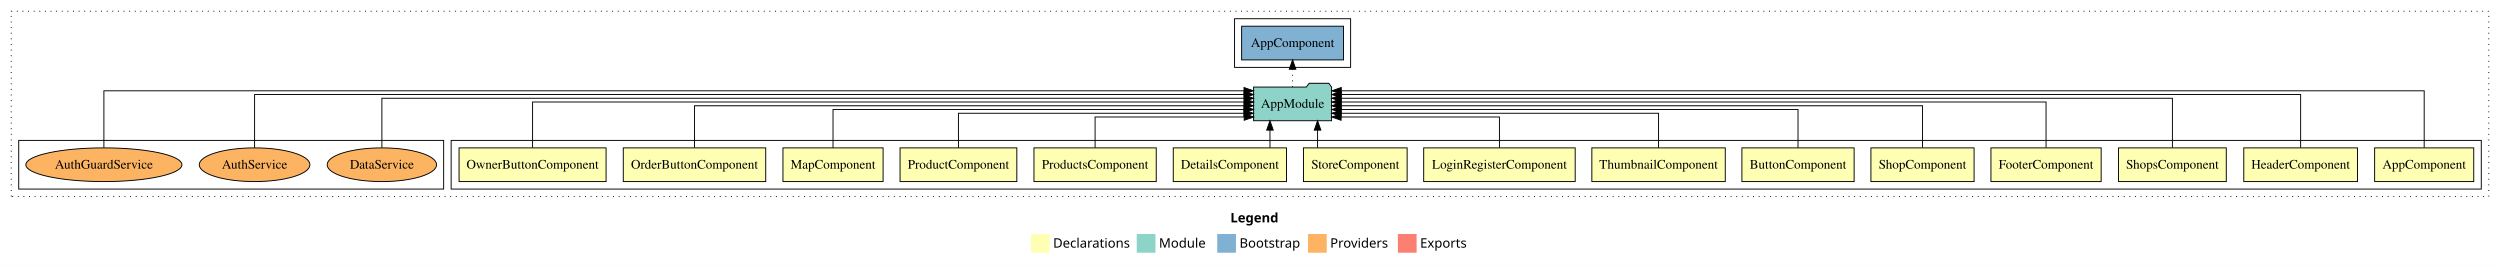
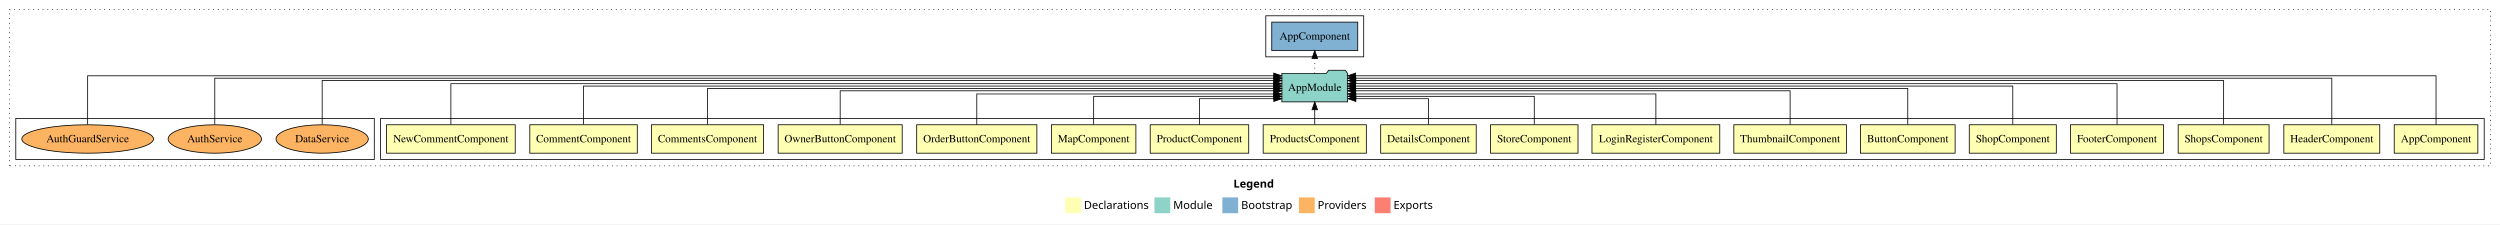
- <svg xmlns="http://www.w3.org/2000/svg" width="2671pt" height="284pt" viewBox="0.00 0.00 2671.00 284.00">
+ <svg xmlns="http://www.w3.org/2000/svg" width="3166pt" height="284pt" viewBox="0.00 0.00 3166.00 284.00">
  <g id="graph0" class="graph" transform="scale(1 1) rotate(0) translate(4 280)">
-     <polygon fill="#ffffff" stroke="transparent" points="-4,4 -4,-280 2667,-280 2667,4 -4,4" />
-     <text text-anchor="start" x="1310.509" y="-42.4" font-family="sans-serif" font-weight="bold" font-size="14.00" fill="#000000">Legend</text>
-     <polygon fill="#ffffb3" stroke="transparent" points="1097.5,-10 1097.5,-30 1117.5,-30 1117.5,-10 1097.5,-10" />
-     <text text-anchor="start" x="1121.129" y="-15.4" font-family="sans-serif" font-size="14.00" fill="#000000">  Declarations</text>
-     <polygon fill="#8dd3c7" stroke="transparent" points="1210.5,-10 1210.5,-30 1230.5,-30 1230.5,-10 1210.5,-10" />
-     <text text-anchor="start" x="1234.225" y="-15.4" font-family="sans-serif" font-size="14.00" fill="#000000">  Module</text>
-     <polygon fill="#80b1d3" stroke="transparent" points="1296.5,-10 1296.5,-30 1316.5,-30 1316.5,-10 1296.5,-10" />
-     <text text-anchor="start" x="1320.281" y="-15.4" font-family="sans-serif" font-size="14.00" fill="#000000">  Bootstrap</text>
-     <polygon fill="#fdb462" stroke="transparent" points="1393.5,-10 1393.5,-30 1413.5,-30 1413.5,-10 1393.5,-10" />
-     <text text-anchor="start" x="1417.173" y="-15.4" font-family="sans-serif" font-size="14.00" fill="#000000">  Providers</text>
-     <polygon fill="#fb8072" stroke="transparent" points="1489.5,-10 1489.5,-30 1509.5,-30 1509.5,-10 1489.5,-10" />
-     <text text-anchor="start" x="1513.226" y="-15.4" font-family="sans-serif" font-size="14.00" fill="#000000">  Exports</text>
+     <polygon fill="#ffffff" stroke="transparent" points="-4,4 -4,-280 3162,-280 3162,4 -4,4" />
+     <text text-anchor="start" x="1558.009" y="-42.4" font-family="sans-serif" font-weight="bold" font-size="14.00" fill="#000000">Legend</text>
+     <polygon fill="#ffffb3" stroke="transparent" points="1345,-10 1345,-30 1365,-30 1365,-10 1345,-10" />
+     <text text-anchor="start" x="1368.629" y="-15.4" font-family="sans-serif" font-size="14.00" fill="#000000">  Declarations</text>
+     <polygon fill="#8dd3c7" stroke="transparent" points="1458,-10 1458,-30 1478,-30 1478,-10 1458,-10" />
+     <text text-anchor="start" x="1481.725" y="-15.4" font-family="sans-serif" font-size="14.00" fill="#000000">  Module</text>
+     <polygon fill="#80b1d3" stroke="transparent" points="1544,-10 1544,-30 1564,-30 1564,-10 1544,-10" />
+     <text text-anchor="start" x="1567.781" y="-15.4" font-family="sans-serif" font-size="14.00" fill="#000000">  Bootstrap</text>
+     <polygon fill="#fdb462" stroke="transparent" points="1641,-10 1641,-30 1661,-30 1661,-10 1641,-10" />
+     <text text-anchor="start" x="1664.673" y="-15.4" font-family="sans-serif" font-size="14.00" fill="#000000">  Providers</text>
+     <polygon fill="#fb8072" stroke="transparent" points="1737,-10 1737,-30 1757,-30 1757,-10 1737,-10" />
+     <text text-anchor="start" x="1760.726" y="-15.4" font-family="sans-serif" font-size="14.00" fill="#000000">  Exports</text>
    <g id="clust1" class="cluster">
-       <polygon fill="none" stroke="#000000" stroke-dasharray="1,5" points="8,-70 8,-268 2655,-268 2655,-70 8,-70" />
+       <polygon fill="none" stroke="#000000" stroke-dasharray="1,5" points="8,-70 8,-268 3150,-268 3150,-70 8,-70" />
    </g>
    <g id="clust2" class="cluster">
-       <polygon fill="none" stroke="#000000" points="478,-78 478,-130 2647,-130 2647,-78 478,-78" />
-     </g>
-     <g id="clust20" class="cluster">
-       <polygon fill="none" stroke="#000000" points="1315,-208 1315,-260 1439,-260 1439,-208 1315,-208" />
-     </g>
-     <g id="clust21" class="cluster">
+       <polygon fill="none" stroke="#000000" points="478,-78 478,-130 3142,-130 3142,-78 478,-78" />
+     </g>
+     <g id="clust23" class="cluster">
+       <polygon fill="none" stroke="#000000" points="1599,-208 1599,-260 1723,-260 1723,-208 1599,-208" />
+     </g>
+     <g id="clust24" class="cluster">
      <polygon fill="none" stroke="#000000" points="16,-78 16,-130 470,-130 470,-78 16,-78" />
    </g>
    <g id="node1" class="node">
-       <polygon fill="#ffffb3" stroke="#000000" points="2638.94,-122 2533.06,-122 2533.06,-86 2638.94,-86 2638.94,-122" />
-       <text text-anchor="middle" x="2586" y="-99.8" font-family="Times,serif" font-size="14.00" fill="#000000">AppComponent</text>
+       <polygon fill="#ffffb3" stroke="#000000" points="3133.94,-122 3028.06,-122 3028.06,-86 3133.94,-86 3133.94,-122" />
+       <text text-anchor="middle" x="3081" y="-99.8" font-family="Times,serif" font-size="14.00" fill="#000000">AppComponent</text>
+     </g>
+     <g id="node19" class="node">
+       <polygon fill="#8dd3c7" stroke="#000000" points="1702.657,-187 1699.657,-191 1678.657,-191 1675.657,-187 1619.343,-187 1619.343,-151 1702.657,-151 1702.657,-187" />
+       <text text-anchor="middle" x="1661" y="-164.8" font-family="Times,serif" font-size="14.00" fill="#000000">AppModule</text>
+     </g>
+     <g id="edge1" class="edge">
+       <path fill="none" stroke="#000000" d="M3081,-122.153C3081,-145.757 3081,-184 3081,-184 3081,-184 1712.729,-184 1712.729,-184" />
+       <polygon fill="#000000" stroke="#000000" points="1712.729,-180.5 1702.729,-184 1712.729,-187.5 1712.729,-180.5" />
+     </g>
+     <g id="node2" class="node">
+       <polygon fill="#ffffb3" stroke="#000000" points="3009.744,-122 2888.256,-122 2888.256,-86 3009.744,-86 3009.744,-122" />
+       <text text-anchor="middle" x="2949" y="-99.8" font-family="Times,serif" font-size="14.00" fill="#000000">HeaderComponent</text>
+     </g>
+     <g id="edge2" class="edge">
+       <path fill="none" stroke="#000000" d="M2949,-122.248C2949,-145.018 2949,-181 2949,-181 2949,-181 1712.758,-181 1712.758,-181" />
+       <polygon fill="#000000" stroke="#000000" points="1712.758,-177.5 1702.758,-181 1712.758,-184.5 1712.758,-177.5" />
+     </g>
+     <g id="node3" class="node">
+       <polygon fill="#ffffb3" stroke="#000000" points="2869.56,-122 2754.44,-122 2754.44,-86 2869.56,-86 2869.56,-122" />
+       <text text-anchor="middle" x="2812" y="-99.8" font-family="Times,serif" font-size="14.00" fill="#000000">ShopsComponent</text>
+     </g>
+     <g id="edge3" class="edge">
+       <path fill="none" stroke="#000000" d="M2812,-122.292C2812,-144.206 2812,-178 2812,-178 2812,-178 1712.987,-178 1712.987,-178" />
+       <polygon fill="#000000" stroke="#000000" points="1712.987,-174.5 1702.987,-178 1712.986,-181.5 1712.987,-174.5" />
+     </g>
+     <g id="node4" class="node">
+       <polygon fill="#ffffb3" stroke="#000000" points="2735.881,-122 2618.119,-122 2618.119,-86 2735.881,-86 2735.881,-122" />
+       <text text-anchor="middle" x="2677" y="-99.8" font-family="Times,serif" font-size="14.00" fill="#000000">FooterComponent</text>
+     </g>
+     <g id="edge4" class="edge">
+       <path fill="none" stroke="#000000" d="M2677,-122.027C2677,-142.767 2677,-174 2677,-174 2677,-174 1712.723,-174 1712.723,-174" />
+       <polygon fill="#000000" stroke="#000000" points="1712.723,-170.5 1702.723,-174 1712.723,-177.5 1712.723,-170.5" />
+     </g>
+     <g id="node5" class="node">
+       <polygon fill="#ffffb3" stroke="#000000" points="2600.115,-122 2489.885,-122 2489.885,-86 2600.115,-86 2600.115,-122" />
+       <text text-anchor="middle" x="2545" y="-99.8" font-family="Times,serif" font-size="14.00" fill="#000000">ShopComponent</text>
+     </g>
+     <g id="edge5" class="edge">
+       <path fill="none" stroke="#000000" d="M2545,-122.308C2545,-142.145 2545,-171 2545,-171 2545,-171 1712.746,-171 1712.746,-171" />
+       <polygon fill="#000000" stroke="#000000" points="1712.746,-167.5 1702.746,-171 1712.746,-174.5 1712.746,-167.5" />
+     </g>
+     <g id="node6" class="node">
+       <polygon fill="#ffffb3" stroke="#000000" points="2471.951,-122 2352.049,-122 2352.049,-86 2471.951,-86 2471.951,-122" />
+       <text text-anchor="middle" x="2412" y="-99.8" font-family="Times,serif" font-size="14.00" fill="#000000">ButtonComponent</text>
+     </g>
+     <g id="edge6" class="edge">
+       <path fill="none" stroke="#000000" d="M2412,-122.169C2412,-141.09 2412,-168 2412,-168 2412,-168 1712.716,-168 1712.716,-168" />
+       <polygon fill="#000000" stroke="#000000" points="1712.716,-164.5 1702.716,-168 1712.716,-171.5 1712.716,-164.5" />
+     </g>
+     <g id="node7" class="node">
+       <polygon fill="#ffffb3" stroke="#000000" points="2334.272,-122 2191.728,-122 2191.728,-86 2334.272,-86 2334.272,-122" />
+       <text text-anchor="middle" x="2263" y="-99.8" font-family="Times,serif" font-size="14.00" fill="#000000">ThumbnailComponent</text>
+     </g>
+     <g id="edge7" class="edge">
+       <path fill="none" stroke="#000000" d="M2263,-122.302C2263,-140.27 2263,-165 2263,-165 2263,-165 1712.853,-165 1712.853,-165" />
+       <polygon fill="#000000" stroke="#000000" points="1712.854,-161.5 1702.853,-165 1712.853,-168.5 1712.854,-161.5" />
+     </g>
+     <g id="node8" class="node">
+       <polygon fill="#ffffb3" stroke="#000000" points="2173.928,-122 2012.072,-122 2012.072,-86 2173.928,-86 2173.928,-122" />
+       <text text-anchor="middle" x="2093" y="-99.8" font-family="Times,serif" font-size="14.00" fill="#000000">LoginRegisterComponent</text>
+     </g>
+     <g id="edge8" class="edge">
+       <path fill="none" stroke="#000000" d="M2093,-122.035C2093,-138.734 2093,-161 2093,-161 2093,-161 1712.814,-161 1712.814,-161" />
+       <polygon fill="#000000" stroke="#000000" points="1712.814,-157.5 1702.814,-161 1712.814,-164.5 1712.814,-157.5" />
+     </g>
+     <g id="node9" class="node">
+       <polygon fill="#ffffb3" stroke="#000000" points="1994.381,-122 1883.619,-122 1883.619,-86 1994.381,-86 1994.381,-122" />
+       <text text-anchor="middle" x="1939" y="-99.8" font-family="Times,serif" font-size="14.00" fill="#000000">StoreComponent</text>
+     </g>
+     <g id="edge9" class="edge">
+       <path fill="none" stroke="#000000" d="M1939,-122.282C1939,-137.948 1939,-158 1939,-158 1939,-158 1712.92,-158 1712.92,-158" />
+       <polygon fill="#000000" stroke="#000000" points="1712.92,-154.5 1702.92,-158 1712.92,-161.5 1712.92,-154.5" />
+     </g>
+     <g id="node10" class="node">
+       <polygon fill="#ffffb3" stroke="#000000" points="1865.485,-122 1744.515,-122 1744.515,-86 1865.485,-86 1865.485,-122" />
+       <text text-anchor="middle" x="1805" y="-99.8" font-family="Times,serif" font-size="14.00" fill="#000000">DetailsComponent</text>
+     </g>
+     <g id="edge10" class="edge">
+       <path fill="none" stroke="#000000" d="M1805,-122.124C1805,-136.783 1805,-155 1805,-155 1805,-155 1713.038,-155 1713.038,-155" />
+       <polygon fill="#000000" stroke="#000000" points="1713.038,-151.5 1703.038,-155 1713.038,-158.5 1713.038,-151.5" />
+     </g>
+     <g id="node11" class="node">
+       <polygon fill="#ffffb3" stroke="#000000" points="1726.326,-122 1595.674,-122 1595.674,-86 1726.326,-86 1726.326,-122" />
+       <text text-anchor="middle" x="1661" y="-99.8" font-family="Times,serif" font-size="14.00" fill="#000000">ProductsComponent</text>
+     </g>
+     <g id="edge11" class="edge">
+       <path fill="none" stroke="#000000" d="M1661,-122.106C1661,-122.106 1661,-140.991 1661,-140.991" />
+       <polygon fill="#000000" stroke="#000000" points="1657.5,-140.991 1661,-150.991 1664.5,-140.991 1657.5,-140.991" />
+     </g>
+     <g id="node12" class="node">
+       <polygon fill="#ffffb3" stroke="#000000" points="1577.381,-122 1452.619,-122 1452.619,-86 1577.381,-86 1577.381,-122" />
+       <text text-anchor="middle" x="1515" y="-99.8" font-family="Times,serif" font-size="14.00" fill="#000000">ProductComponent</text>
+     </g>
+     <g id="edge12" class="edge">
+       <path fill="none" stroke="#000000" d="M1515,-122.124C1515,-136.783 1515,-155 1515,-155 1515,-155 1609.162,-155 1609.162,-155" />
+       <polygon fill="#000000" stroke="#000000" points="1609.162,-158.5 1619.162,-155 1609.162,-151.5 1609.162,-158.5" />
+     </g>
+     <g id="node13" class="node">
+       <polygon fill="#ffffb3" stroke="#000000" points="1434.492,-122 1327.508,-122 1327.508,-86 1434.492,-86 1434.492,-122" />
+       <text text-anchor="middle" x="1381" y="-99.8" font-family="Times,serif" font-size="14.00" fill="#000000">MapComponent</text>
+     </g>
+     <g id="edge13" class="edge">
+       <path fill="none" stroke="#000000" d="M1381,-122.282C1381,-137.948 1381,-158 1381,-158 1381,-158 1609.081,-158 1609.081,-158" />
+       <polygon fill="#000000" stroke="#000000" points="1609.081,-161.5 1619.081,-158 1609.081,-154.5 1609.081,-161.5" />
+     </g>
+     <g id="node14" class="node">
+       <polygon fill="#ffffb3" stroke="#000000" points="1309.093,-122 1156.907,-122 1156.907,-86 1309.093,-86 1309.093,-122" />
+       <text text-anchor="middle" x="1233" y="-99.8" font-family="Times,serif" font-size="14.00" fill="#000000">OrderButtonComponent</text>
+     </g>
+     <g id="edge14" class="edge">
+       <path fill="none" stroke="#000000" d="M1233,-122.035C1233,-138.734 1233,-161 1233,-161 1233,-161 1609.182,-161 1609.182,-161" />
+       <polygon fill="#000000" stroke="#000000" points="1609.182,-164.5 1619.182,-161 1609.182,-157.5 1609.182,-164.5" />
+     </g>
+     <g id="node15" class="node">
+       <polygon fill="#ffffb3" stroke="#000000" points="1138.539,-122 981.461,-122 981.461,-86 1138.539,-86 1138.539,-122" />
+       <text text-anchor="middle" x="1060" y="-99.8" font-family="Times,serif" font-size="14.00" fill="#000000">OwnerButtonComponent</text>
+     </g>
+     <g id="edge15" class="edge">
+       <path fill="none" stroke="#000000" d="M1060,-122.302C1060,-140.27 1060,-165 1060,-165 1060,-165 1609.216,-165 1609.216,-165" />
+       <polygon fill="#000000" stroke="#000000" points="1609.216,-168.5 1619.216,-165 1609.216,-161.5 1609.216,-168.5" />
    </g>
    <g id="node16" class="node">
-       <polygon fill="#8dd3c7" stroke="#000000" points="1418.657,-187 1415.657,-191 1394.657,-191 1391.657,-187 1335.343,-187 1335.343,-151 1418.657,-151 1418.657,-187" />
-       <text text-anchor="middle" x="1377" y="-164.8" font-family="Times,serif" font-size="14.00" fill="#000000">AppModule</text>
-     </g>
-     <g id="edge1" class="edge">
-       <path fill="none" stroke="#000000" d="M2586,-122.323C2586,-145.66 2586,-183 2586,-183 2586,-183 1428.968,-183 1428.968,-183" />
-       <polygon fill="#000000" stroke="#000000" points="1428.968,-179.5 1418.968,-183 1428.968,-186.5 1428.968,-179.5" />
-     </g>
-     <g id="node2" class="node">
-       <polygon fill="#ffffb3" stroke="#000000" points="2514.744,-122 2393.256,-122 2393.256,-86 2514.744,-86 2514.744,-122" />
-       <text text-anchor="middle" x="2454" y="-99.8" font-family="Times,serif" font-size="14.00" fill="#000000">HeaderComponent</text>
-     </g>
-     <g id="edge2" class="edge">
-       <path fill="none" stroke="#000000" d="M2454,-122.155C2454,-144.352 2454,-179 2454,-179 2454,-179 1428.889,-179 1428.889,-179" />
-       <polygon fill="#000000" stroke="#000000" points="1428.889,-175.5 1418.889,-179 1428.889,-182.5 1428.889,-175.5" />
-     </g>
-     <g id="node3" class="node">
-       <polygon fill="#ffffb3" stroke="#000000" points="2374.56,-122 2259.44,-122 2259.44,-86 2374.56,-86 2374.56,-122" />
-       <text text-anchor="middle" x="2317" y="-99.8" font-family="Times,serif" font-size="14.00" fill="#000000">ShopsComponent</text>
-     </g>
-     <g id="edge3" class="edge">
-       <path fill="none" stroke="#000000" d="M2317,-122.284C2317,-143.321 2317,-175 2317,-175 2317,-175 1428.909,-175 1428.909,-175" />
-       <polygon fill="#000000" stroke="#000000" points="1428.909,-171.5 1418.909,-175 1428.909,-178.5 1428.909,-171.5" />
-     </g>
-     <g id="node4" class="node">
-       <polygon fill="#ffffb3" stroke="#000000" points="2240.881,-122 2123.119,-122 2123.119,-86 2240.881,-86 2240.881,-122" />
-       <text text-anchor="middle" x="2182" y="-99.8" font-family="Times,serif" font-size="14.00" fill="#000000">FooterComponent</text>
-     </g>
-     <g id="edge4" class="edge">
-       <path fill="none" stroke="#000000" d="M2182,-122.308C2182,-142.145 2182,-171 2182,-171 2182,-171 1428.866,-171 1428.866,-171" />
-       <polygon fill="#000000" stroke="#000000" points="1428.866,-167.5 1418.866,-171 1428.866,-174.5 1428.866,-167.5" />
-     </g>
-     <g id="node5" class="node">
-       <polygon fill="#ffffb3" stroke="#000000" points="2105.115,-122 1994.885,-122 1994.885,-86 2105.115,-86 2105.115,-122" />
-       <text text-anchor="middle" x="2050" y="-99.8" font-family="Times,serif" font-size="14.00" fill="#000000">ShopComponent</text>
-     </g>
-     <g id="edge5" class="edge">
-       <path fill="none" stroke="#000000" d="M2050,-122.222C2050,-140.828 2050,-167 2050,-167 2050,-167 1428.845,-167 1428.845,-167" />
-       <polygon fill="#000000" stroke="#000000" points="1428.845,-163.5 1418.845,-167 1428.845,-170.5 1428.845,-163.5" />
-     </g>
-     <g id="node6" class="node">
-       <polygon fill="#ffffb3" stroke="#000000" points="1976.951,-122 1857.049,-122 1857.049,-86 1976.951,-86 1976.951,-122" />
-       <text text-anchor="middle" x="1917" y="-99.8" font-family="Times,serif" font-size="14.00" fill="#000000">ButtonComponent</text>
-     </g>
-     <g id="edge6" class="edge">
-       <path fill="none" stroke="#000000" d="M1917,-122.022C1917,-139.373 1917,-163 1917,-163 1917,-163 1428.924,-163 1428.924,-163" />
-       <polygon fill="#000000" stroke="#000000" points="1428.924,-159.5 1418.924,-163 1428.924,-166.5 1428.924,-159.5" />
-     </g>
-     <g id="node7" class="node">
-       <polygon fill="#ffffb3" stroke="#000000" points="1839.272,-122 1696.728,-122 1696.728,-86 1839.272,-86 1839.272,-122" />
-       <text text-anchor="middle" x="1768" y="-99.8" font-family="Times,serif" font-size="14.00" fill="#000000">ThumbnailComponent</text>
-     </g>
-     <g id="edge7" class="edge">
-       <path fill="none" stroke="#000000" d="M1768,-122.009C1768,-138.049 1768,-159 1768,-159 1768,-159 1428.844,-159 1428.844,-159" />
-       <polygon fill="#000000" stroke="#000000" points="1428.844,-155.5 1418.844,-159 1428.844,-162.5 1428.844,-155.5" />
-     </g>
-     <g id="node8" class="node">
-       <polygon fill="#ffffb3" stroke="#000000" points="1678.928,-122 1517.072,-122 1517.072,-86 1678.928,-86 1678.928,-122" />
-       <text text-anchor="middle" x="1598" y="-99.8" font-family="Times,serif" font-size="14.00" fill="#000000">LoginRegisterComponent</text>
-     </g>
-     <g id="edge8" class="edge">
-       <path fill="none" stroke="#000000" d="M1598,-122.124C1598,-136.783 1598,-155 1598,-155 1598,-155 1428.828,-155 1428.828,-155" />
-       <polygon fill="#000000" stroke="#000000" points="1428.828,-151.5 1418.828,-155 1428.828,-158.5 1428.828,-151.5" />
-     </g>
-     <g id="node9" class="node">
-       <polygon fill="#ffffb3" stroke="#000000" points="1499.381,-122 1388.619,-122 1388.619,-86 1499.381,-86 1499.381,-122" />
-       <text text-anchor="middle" x="1444" y="-99.8" font-family="Times,serif" font-size="14.00" fill="#000000">StoreComponent</text>
-     </g>
-     <g id="edge9" class="edge">
-       <path fill="none" stroke="#000000" d="M1403.694,-122.106C1403.694,-122.106 1403.694,-140.991 1403.694,-140.991" />
-       <polygon fill="#000000" stroke="#000000" points="1400.194,-140.991 1403.694,-150.991 1407.194,-140.991 1400.194,-140.991" />
-     </g>
-     <g id="node10" class="node">
-       <polygon fill="#ffffb3" stroke="#000000" points="1370.485,-122 1249.515,-122 1249.515,-86 1370.485,-86 1370.485,-122" />
-       <text text-anchor="middle" x="1310" y="-99.8" font-family="Times,serif" font-size="14.00" fill="#000000">DetailsComponent</text>
-     </g>
-     <g id="edge10" class="edge">
-       <path fill="none" stroke="#000000" d="M1352.832,-122.106C1352.832,-122.106 1352.832,-140.991 1352.832,-140.991" />
-       <polygon fill="#000000" stroke="#000000" points="1349.332,-140.991 1352.832,-150.991 1356.332,-140.991 1349.332,-140.991" />
-     </g>
-     <g id="node11" class="node">
-       <polygon fill="#ffffb3" stroke="#000000" points="1231.326,-122 1100.674,-122 1100.674,-86 1231.326,-86 1231.326,-122" />
-       <text text-anchor="middle" x="1166" y="-99.8" font-family="Times,serif" font-size="14.00" fill="#000000">ProductsComponent</text>
-     </g>
-     <g id="edge11" class="edge">
-       <path fill="none" stroke="#000000" d="M1166,-122.124C1166,-136.783 1166,-155 1166,-155 1166,-155 1325.313,-155 1325.313,-155" />
-       <polygon fill="#000000" stroke="#000000" points="1325.313,-158.5 1335.313,-155 1325.313,-151.5 1325.313,-158.5" />
-     </g>
-     <g id="node12" class="node">
-       <polygon fill="#ffffb3" stroke="#000000" points="1082.381,-122 957.619,-122 957.619,-86 1082.381,-86 1082.381,-122" />
-       <text text-anchor="middle" x="1020" y="-99.8" font-family="Times,serif" font-size="14.00" fill="#000000">ProductComponent</text>
-     </g>
-     <g id="edge12" class="edge">
-       <path fill="none" stroke="#000000" d="M1020,-122.009C1020,-138.049 1020,-159 1020,-159 1020,-159 1324.998,-159 1324.998,-159" />
-       <polygon fill="#000000" stroke="#000000" points="1324.998,-162.5 1334.998,-159 1324.998,-155.5 1324.998,-162.5" />
-     </g>
-     <g id="node13" class="node">
-       <polygon fill="#ffffb3" stroke="#000000" points="939.492,-122 832.508,-122 832.508,-86 939.492,-86 939.492,-122" />
-       <text text-anchor="middle" x="886" y="-99.8" font-family="Times,serif" font-size="14.00" fill="#000000">MapComponent</text>
-     </g>
-     <g id="edge13" class="edge">
-       <path fill="none" stroke="#000000" d="M886,-122.022C886,-139.373 886,-163 886,-163 886,-163 1325.138,-163 1325.138,-163" />
-       <polygon fill="#000000" stroke="#000000" points="1325.138,-166.5 1335.138,-163 1325.138,-159.5 1325.138,-166.5" />
-     </g>
-     <g id="node14" class="node">
-       <polygon fill="#ffffb3" stroke="#000000" points="814.093,-122 661.907,-122 661.907,-86 814.093,-86 814.093,-122" />
-       <text text-anchor="middle" x="738" y="-99.8" font-family="Times,serif" font-size="14.00" fill="#000000">OrderButtonComponent</text>
-     </g>
-     <g id="edge14" class="edge">
-       <path fill="none" stroke="#000000" d="M738,-122.222C738,-140.828 738,-167 738,-167 738,-167 1325.073,-167 1325.073,-167" />
-       <polygon fill="#000000" stroke="#000000" points="1325.073,-170.5 1335.073,-167 1325.073,-163.5 1325.073,-170.5" />
-     </g>
-     <g id="node15" class="node">
-       <polygon fill="#ffffb3" stroke="#000000" points="643.539,-122 486.461,-122 486.461,-86 643.539,-86 643.539,-122" />
-       <text text-anchor="middle" x="565" y="-99.8" font-family="Times,serif" font-size="14.00" fill="#000000">OwnerButtonComponent</text>
-     </g>
-     <g id="edge15" class="edge">
-       <path fill="none" stroke="#000000" d="M565,-122.308C565,-142.145 565,-171 565,-171 565,-171 1325.335,-171 1325.335,-171" />
-       <polygon fill="#000000" stroke="#000000" points="1325.335,-174.5 1335.335,-171 1325.335,-167.5 1325.335,-174.5" />
+       <polygon fill="#ffffb3" stroke="#000000" points="963,-122 821,-122 821,-86 963,-86 963,-122" />
+       <text text-anchor="middle" x="892" y="-99.8" font-family="Times,serif" font-size="14.00" fill="#000000">CommentsComponent</text>
+     </g>
+     <g id="edge16" class="edge">
+       <path fill="none" stroke="#000000" d="M892,-122.169C892,-141.09 892,-168 892,-168 892,-168 1609.109,-168 1609.109,-168" />
+       <polygon fill="#000000" stroke="#000000" points="1609.109,-171.5 1619.109,-168 1609.109,-164.5 1609.109,-171.5" />
    </g>
    <g id="node17" class="node">
-       <polygon fill="#80b1d3" stroke="#000000" points="1431.439,-252 1322.561,-252 1322.561,-216 1431.439,-216 1431.439,-252" />
-       <text text-anchor="middle" x="1377" y="-229.8" font-family="Times,serif" font-size="14.00" fill="#000000">AppComponent </text>
-     </g>
-     <g id="edge16" class="edge">
-       <path fill="none" stroke="#000000" stroke-dasharray="1,5" d="M1377,-187.106C1377,-187.106 1377,-205.991 1377,-205.991" />
-       <polygon fill="#000000" stroke="#000000" points="1373.5,-205.991 1377,-215.991 1380.5,-205.991 1373.5,-205.991" />
+       <polygon fill="#ffffb3" stroke="#000000" points="803.056,-122 666.944,-122 666.944,-86 803.056,-86 803.056,-122" />
+       <text text-anchor="middle" x="735" y="-99.8" font-family="Times,serif" font-size="14.00" fill="#000000">CommentComponent</text>
+     </g>
+     <g id="edge17" class="edge">
+       <path fill="none" stroke="#000000" d="M735,-122.308C735,-142.145 735,-171 735,-171 735,-171 1609.11,-171 1609.11,-171" />
+       <polygon fill="#000000" stroke="#000000" points="1609.11,-174.5 1619.11,-171 1609.11,-167.5 1609.11,-174.5" />
    </g>
    <g id="node18" class="node">
+       <polygon fill="#ffffb3" stroke="#000000" points="648.483,-122 485.517,-122 485.517,-86 648.483,-86 648.483,-122" />
+       <text text-anchor="middle" x="567" y="-99.8" font-family="Times,serif" font-size="14.00" fill="#000000">NewCommentComponent</text>
+     </g>
+     <g id="edge18" class="edge">
+       <path fill="none" stroke="#000000" d="M567,-122.027C567,-142.767 567,-174 567,-174 567,-174 1609.118,-174 1609.118,-174" />
+       <polygon fill="#000000" stroke="#000000" points="1609.118,-177.5 1619.118,-174 1609.118,-170.5 1609.118,-177.5" />
+     </g>
+     <g id="node20" class="node">
+       <polygon fill="#80b1d3" stroke="#000000" points="1715.439,-252 1606.561,-252 1606.561,-216 1715.439,-216 1715.439,-252" />
+       <text text-anchor="middle" x="1661" y="-229.8" font-family="Times,serif" font-size="14.00" fill="#000000">AppComponent </text>
+     </g>
+     <g id="edge19" class="edge">
+       <path fill="none" stroke="#000000" stroke-dasharray="1,5" d="M1661,-187.106C1661,-187.106 1661,-205.991 1661,-205.991" />
+       <polygon fill="#000000" stroke="#000000" points="1657.5,-205.991 1661,-215.991 1664.5,-205.991 1657.5,-205.991" />
+     </g>
+     <g id="node21" class="node">
      <ellipse fill="#fdb462" stroke="#000000" cx="404" cy="-104" rx="58.441" ry="18" />
      <text text-anchor="middle" x="404" y="-99.8" font-family="Times,serif" font-size="14.00" fill="#000000">DataService</text>
    </g>
-     <g id="edge17" class="edge">
-       <path fill="none" stroke="#000000" d="M404,-122.284C404,-143.321 404,-175 404,-175 404,-175 1325.191,-175 1325.191,-175" />
-       <polygon fill="#000000" stroke="#000000" points="1325.191,-178.5 1335.191,-175 1325.191,-171.5 1325.191,-178.5" />
-     </g>
-     <g id="node19" class="node">
+     <g id="edge20" class="edge">
+       <path fill="none" stroke="#000000" d="M404,-122.292C404,-144.206 404,-178 404,-178 404,-178 1609.177,-178 1609.177,-178" />
+       <polygon fill="#000000" stroke="#000000" points="1609.177,-181.5 1619.177,-178 1609.177,-174.5 1609.177,-181.5" />
+     </g>
+     <g id="node22" class="node">
      <ellipse fill="#fdb462" stroke="#000000" cx="268" cy="-104" rx="59.108" ry="18" />
      <text text-anchor="middle" x="268" y="-99.8" font-family="Times,serif" font-size="14.00" fill="#000000">AuthService</text>
    </g>
-     <g id="edge18" class="edge">
-       <path fill="none" stroke="#000000" d="M268,-122.155C268,-144.352 268,-179 268,-179 268,-179 1325.216,-179 1325.216,-179" />
-       <polygon fill="#000000" stroke="#000000" points="1325.216,-182.5 1335.216,-179 1325.216,-175.5 1325.216,-182.5" />
-     </g>
-     <g id="node20" class="node">
+     <g id="edge21" class="edge">
+       <path fill="none" stroke="#000000" d="M268,-122.248C268,-145.018 268,-181 268,-181 268,-181 1609.31,-181 1609.31,-181" />
+       <polygon fill="#000000" stroke="#000000" points="1609.31,-184.5 1619.31,-181 1609.31,-177.5 1609.31,-184.5" />
+     </g>
+     <g id="node23" class="node">
      <ellipse fill="#fdb462" stroke="#000000" cx="107" cy="-104" rx="83.367" ry="18" />
      <text text-anchor="middle" x="107" y="-99.8" font-family="Times,serif" font-size="14.00" fill="#000000">AuthGuardService</text>
    </g>
-     <g id="edge19" class="edge">
-       <path fill="none" stroke="#000000" d="M107,-122.323C107,-145.66 107,-183 107,-183 107,-183 1325.107,-183 1325.107,-183" />
-       <polygon fill="#000000" stroke="#000000" points="1325.107,-186.5 1335.107,-183 1325.107,-179.5 1325.107,-186.5" />
+     <g id="edge22" class="edge">
+       <path fill="none" stroke="#000000" d="M107,-122.153C107,-145.757 107,-184 107,-184 107,-184 1609.032,-184 1609.032,-184" />
+       <polygon fill="#000000" stroke="#000000" points="1609.032,-187.5 1619.032,-184 1609.032,-180.5 1609.032,-187.5" />
    </g>
  </g>
</svg>
